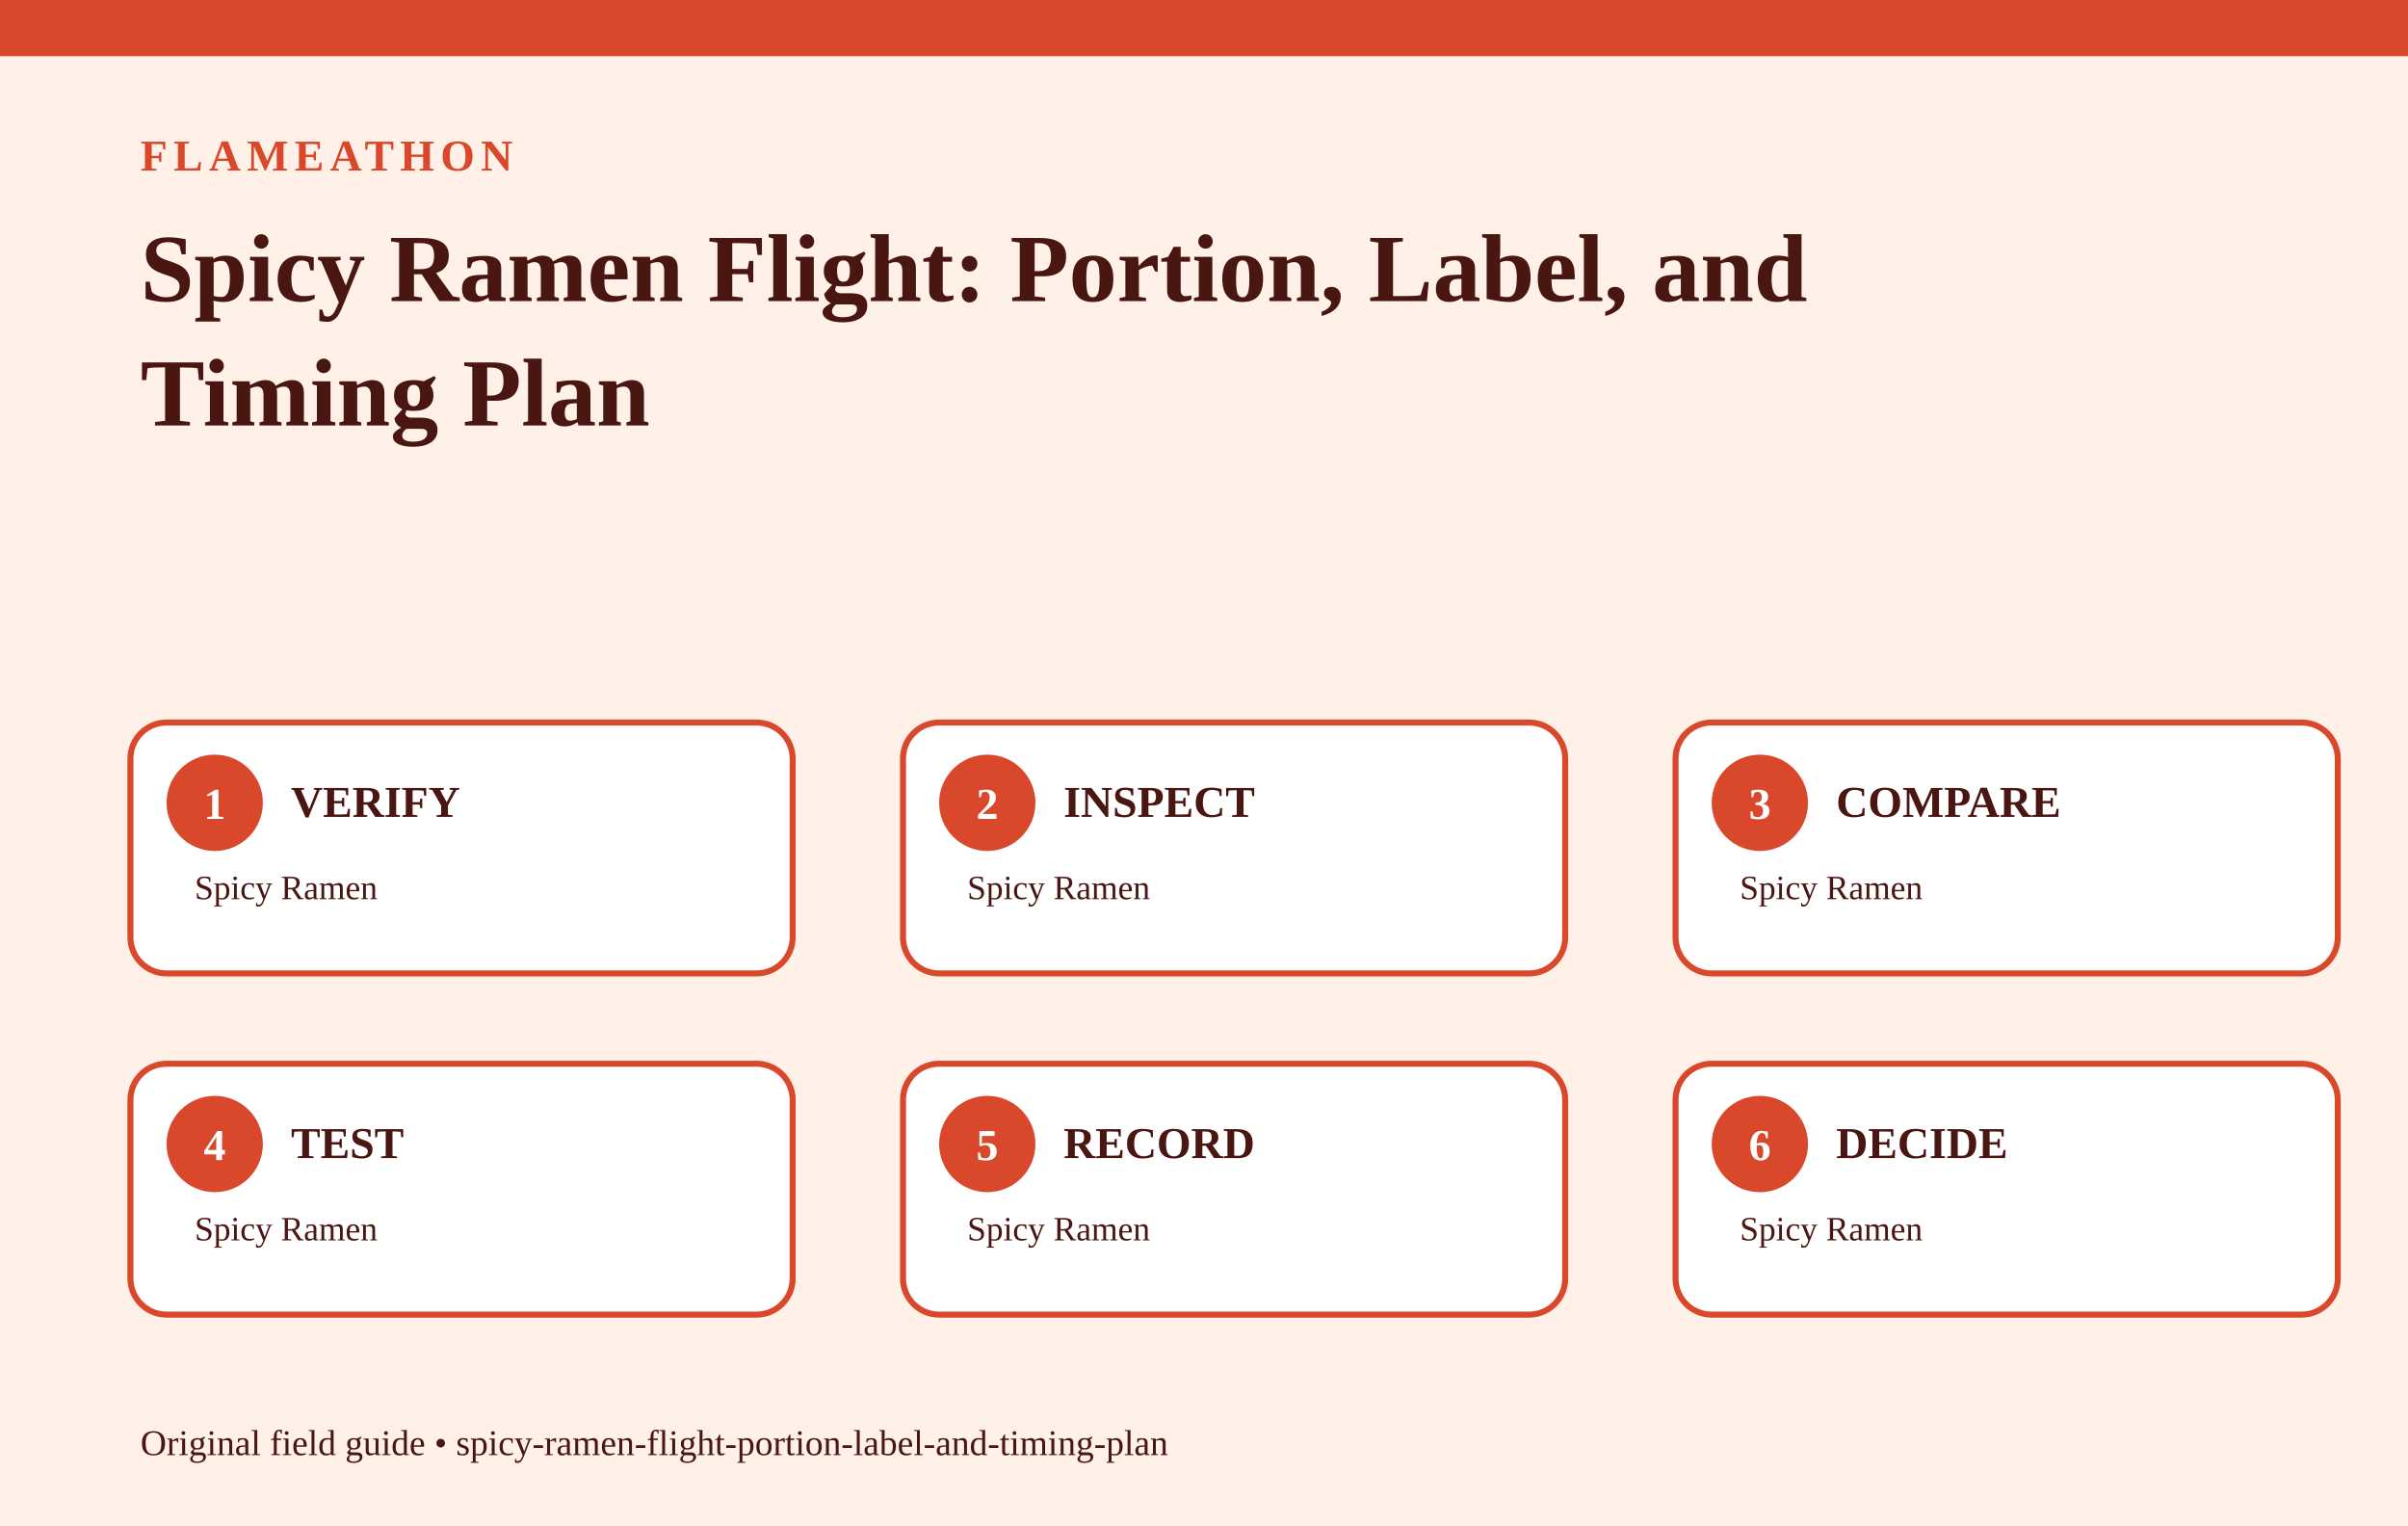
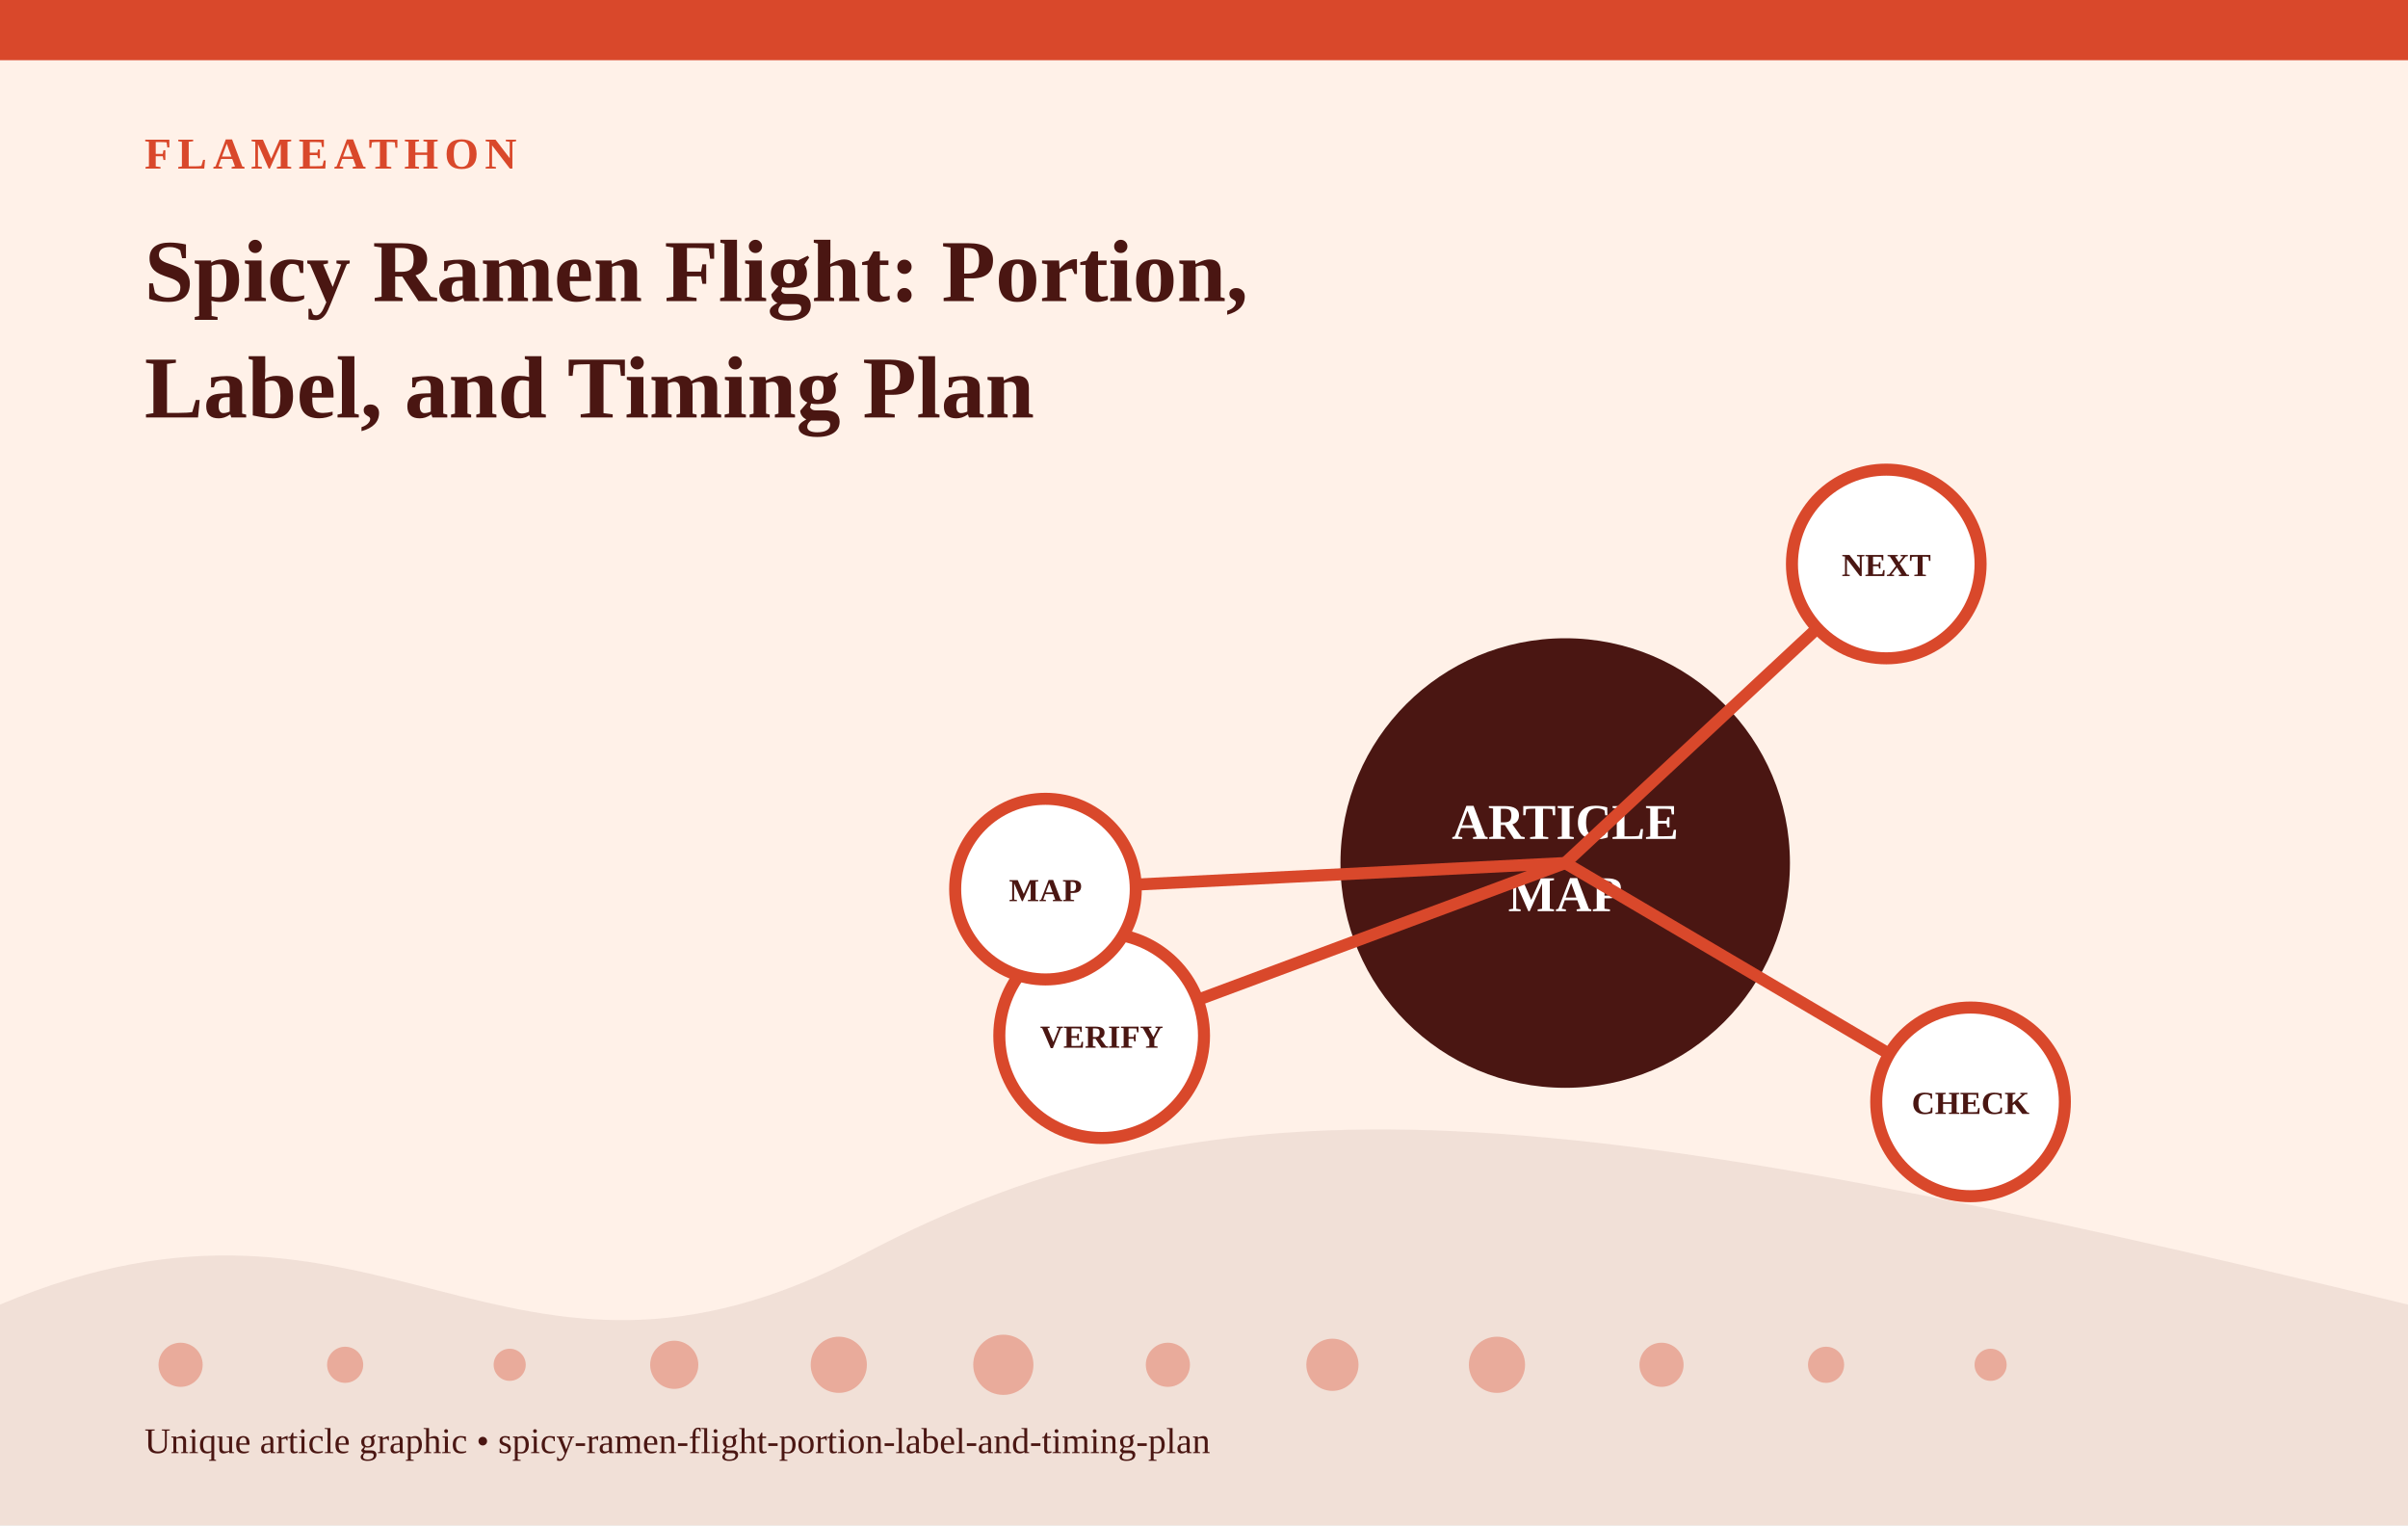
- <svg xmlns="http://www.w3.org/2000/svg" width="1200" height="760" viewBox="0 0 1200 760" role="img" aria-labelledby="t d">
-   <rect width="1200" height="760" fill="#FFF1E8" />
-   <rect width="1200" height="28" fill="#D9482B" />
-   <text x="70" y="85" fill="#D9482B" font-size="22" font-weight="700" letter-spacing="3">FLAMEATHON</text>
-   <text x="70" y="150" fill="#4A1612" font-size="48" font-weight="700">Spicy Ramen Flight: Portion, Label, and</text>
-   <text x="70" y="212" fill="#4A1612" font-size="48" font-weight="700">Timing Plan</text>
-   <g transform="translate(65 360)">
-     <rect width="330" height="125" rx="18" fill="white" stroke="#D9482B" stroke-width="3" />
-     <circle cx="42" cy="40" r="24" fill="#D9482B" />
-     <text x="42" y="48" text-anchor="middle" fill="white" font-size="22" font-weight="700">1</text>
-     <text x="80" y="47" fill="#4A1612" font-size="22" font-weight="700">VERIFY</text>
-     <text x="32" y="88" fill="#4A1612" font-size="17">Spicy Ramen</text>
-   </g>
-   <g transform="translate(450 360)">
-     <rect width="330" height="125" rx="18" fill="white" stroke="#D9482B" stroke-width="3" />
-     <circle cx="42" cy="40" r="24" fill="#D9482B" />
-     <text x="42" y="48" text-anchor="middle" fill="white" font-size="22" font-weight="700">2</text>
-     <text x="80" y="47" fill="#4A1612" font-size="22" font-weight="700">INSPECT</text>
-     <text x="32" y="88" fill="#4A1612" font-size="17">Spicy Ramen</text>
-   </g>
-   <g transform="translate(835 360)">
-     <rect width="330" height="125" rx="18" fill="white" stroke="#D9482B" stroke-width="3" />
-     <circle cx="42" cy="40" r="24" fill="#D9482B" />
-     <text x="42" y="48" text-anchor="middle" fill="white" font-size="22" font-weight="700">3</text>
-     <text x="80" y="47" fill="#4A1612" font-size="22" font-weight="700">COMPARE</text>
-     <text x="32" y="88" fill="#4A1612" font-size="17">Spicy Ramen</text>
-   </g>
-   <g transform="translate(65 530)">
-     <rect width="330" height="125" rx="18" fill="white" stroke="#D9482B" stroke-width="3" />
-     <circle cx="42" cy="40" r="24" fill="#D9482B" />
-     <text x="42" y="48" text-anchor="middle" fill="white" font-size="22" font-weight="700">4</text>
-     <text x="80" y="47" fill="#4A1612" font-size="22" font-weight="700">TEST</text>
-     <text x="32" y="88" fill="#4A1612" font-size="17">Spicy Ramen</text>
-   </g>
-   <g transform="translate(450 530)">
-     <rect width="330" height="125" rx="18" fill="white" stroke="#D9482B" stroke-width="3" />
-     <circle cx="42" cy="40" r="24" fill="#D9482B" />
-     <text x="42" y="48" text-anchor="middle" fill="white" font-size="22" font-weight="700">5</text>
-     <text x="80" y="47" fill="#4A1612" font-size="22" font-weight="700">RECORD</text>
-     <text x="32" y="88" fill="#4A1612" font-size="17">Spicy Ramen</text>
-   </g>
-   <g transform="translate(835 530)">
-     <rect width="330" height="125" rx="18" fill="white" stroke="#D9482B" stroke-width="3" />
-     <circle cx="42" cy="40" r="24" fill="#D9482B" />
-     <text x="42" y="48" text-anchor="middle" fill="white" font-size="22" font-weight="700">6</text>
-     <text x="80" y="47" fill="#4A1612" font-size="22" font-weight="700">DECIDE</text>
-     <text x="32" y="88" fill="#4A1612" font-size="17">Spicy Ramen</text>
-   </g>
-   <text x="70" y="725" fill="#4A1612" font-size="18">Original field guide • spicy-ramen-flight-portion-label-and-timing-plan</text>
+ <svg xmlns="http://www.w3.org/2000/svg" width="1200" height="760" viewBox="0 0 1200 760" role="img" aria-labelledby="title desc">
+   <rect width="1200" height="760" fill="#fff1e8" />
+   <rect width="1200" height="30" fill="#d9482b" />
+   <path d="M0 650 C190 570 250 720 430 625 S780 548 1200 650 L1200 760 L0 760 Z" fill="#4a1612" opacity="0.08" />
+   <text x="72" y="84" fill="#d9482b" font-size="22" font-weight="800" letter-spacing="3">FLAMEATHON</text>
+   <text x="72" y="150" fill="#4a1612" font-size="44" font-weight="800">Spicy Ramen Flight: Portion,</text>
+   <text x="72" y="208" fill="#4a1612" font-size="44" font-weight="800">Label, and Timing Plan</text>
+   <circle cx="780" cy="430" r="112" fill="#4a1612" />
+   <text x="780" y="418" text-anchor="middle" fill="white" font-size="25" font-weight="800">ARTICLE</text>
+   <text x="780" y="454" text-anchor="middle" fill="white" font-size="25" font-weight="800">MAP</text>
+   <line x1="780" y1="430" x2="982" y2="549" stroke="#d9482b" stroke-width="6" />
+   <circle cx="982" cy="549" r="47" fill="white" stroke="#d9482b" stroke-width="6" />
+   <text x="982" y="555" text-anchor="middle" fill="#4a1612" font-size="16" font-weight="800">CHECK</text>
+   <line x1="780" y1="430" x2="549" y2="516" stroke="#d9482b" stroke-width="6" />
+   <circle cx="549" cy="516" r="51" fill="white" stroke="#d9482b" stroke-width="6" />
+   <text x="549" y="522" text-anchor="middle" fill="#4a1612" font-size="16" font-weight="800">VERIFY</text>
+   <line x1="780" y1="430" x2="521" y2="443" stroke="#d9482b" stroke-width="6" />
+   <circle cx="521" cy="443" r="45" fill="white" stroke="#d9482b" stroke-width="6" />
+   <text x="521" y="449" text-anchor="middle" fill="#4a1612" font-size="16" font-weight="800">MAP</text>
+   <line x1="780" y1="430" x2="940" y2="281" stroke="#d9482b" stroke-width="6" />
+   <circle cx="940" cy="281" r="47" fill="white" stroke="#d9482b" stroke-width="6" />
+   <text x="940" y="287" text-anchor="middle" fill="#4a1612" font-size="16" font-weight="800">NEXT</text>
+   <circle cx="90" cy="680" r="11" fill="#d9482b" opacity="0.35" />
+   <circle cx="172" cy="680" r="9" fill="#d9482b" opacity="0.35" />
+   <circle cx="254" cy="680" r="8" fill="#d9482b" opacity="0.35" />
+   <circle cx="336" cy="680" r="12" fill="#d9482b" opacity="0.35" />
+   <circle cx="418" cy="680" r="14" fill="#d9482b" opacity="0.35" />
+   <circle cx="500" cy="680" r="15" fill="#d9482b" opacity="0.35" />
+   <circle cx="582" cy="680" r="11" fill="#d9482b" opacity="0.35" />
+   <circle cx="664" cy="680" r="13" fill="#d9482b" opacity="0.35" />
+   <circle cx="746" cy="680" r="14" fill="#d9482b" opacity="0.35" />
+   <circle cx="828" cy="680" r="11" fill="#d9482b" opacity="0.35" />
+   <circle cx="910" cy="680" r="9" fill="#d9482b" opacity="0.35" />
+   <circle cx="992" cy="680" r="8" fill="#d9482b" opacity="0.35" />
+   <text x="72" y="724" fill="#4a1612" font-size="18">Unique article graphic • spicy-ramen-flight-portion-label-and-timing-plan</text>
</svg>
